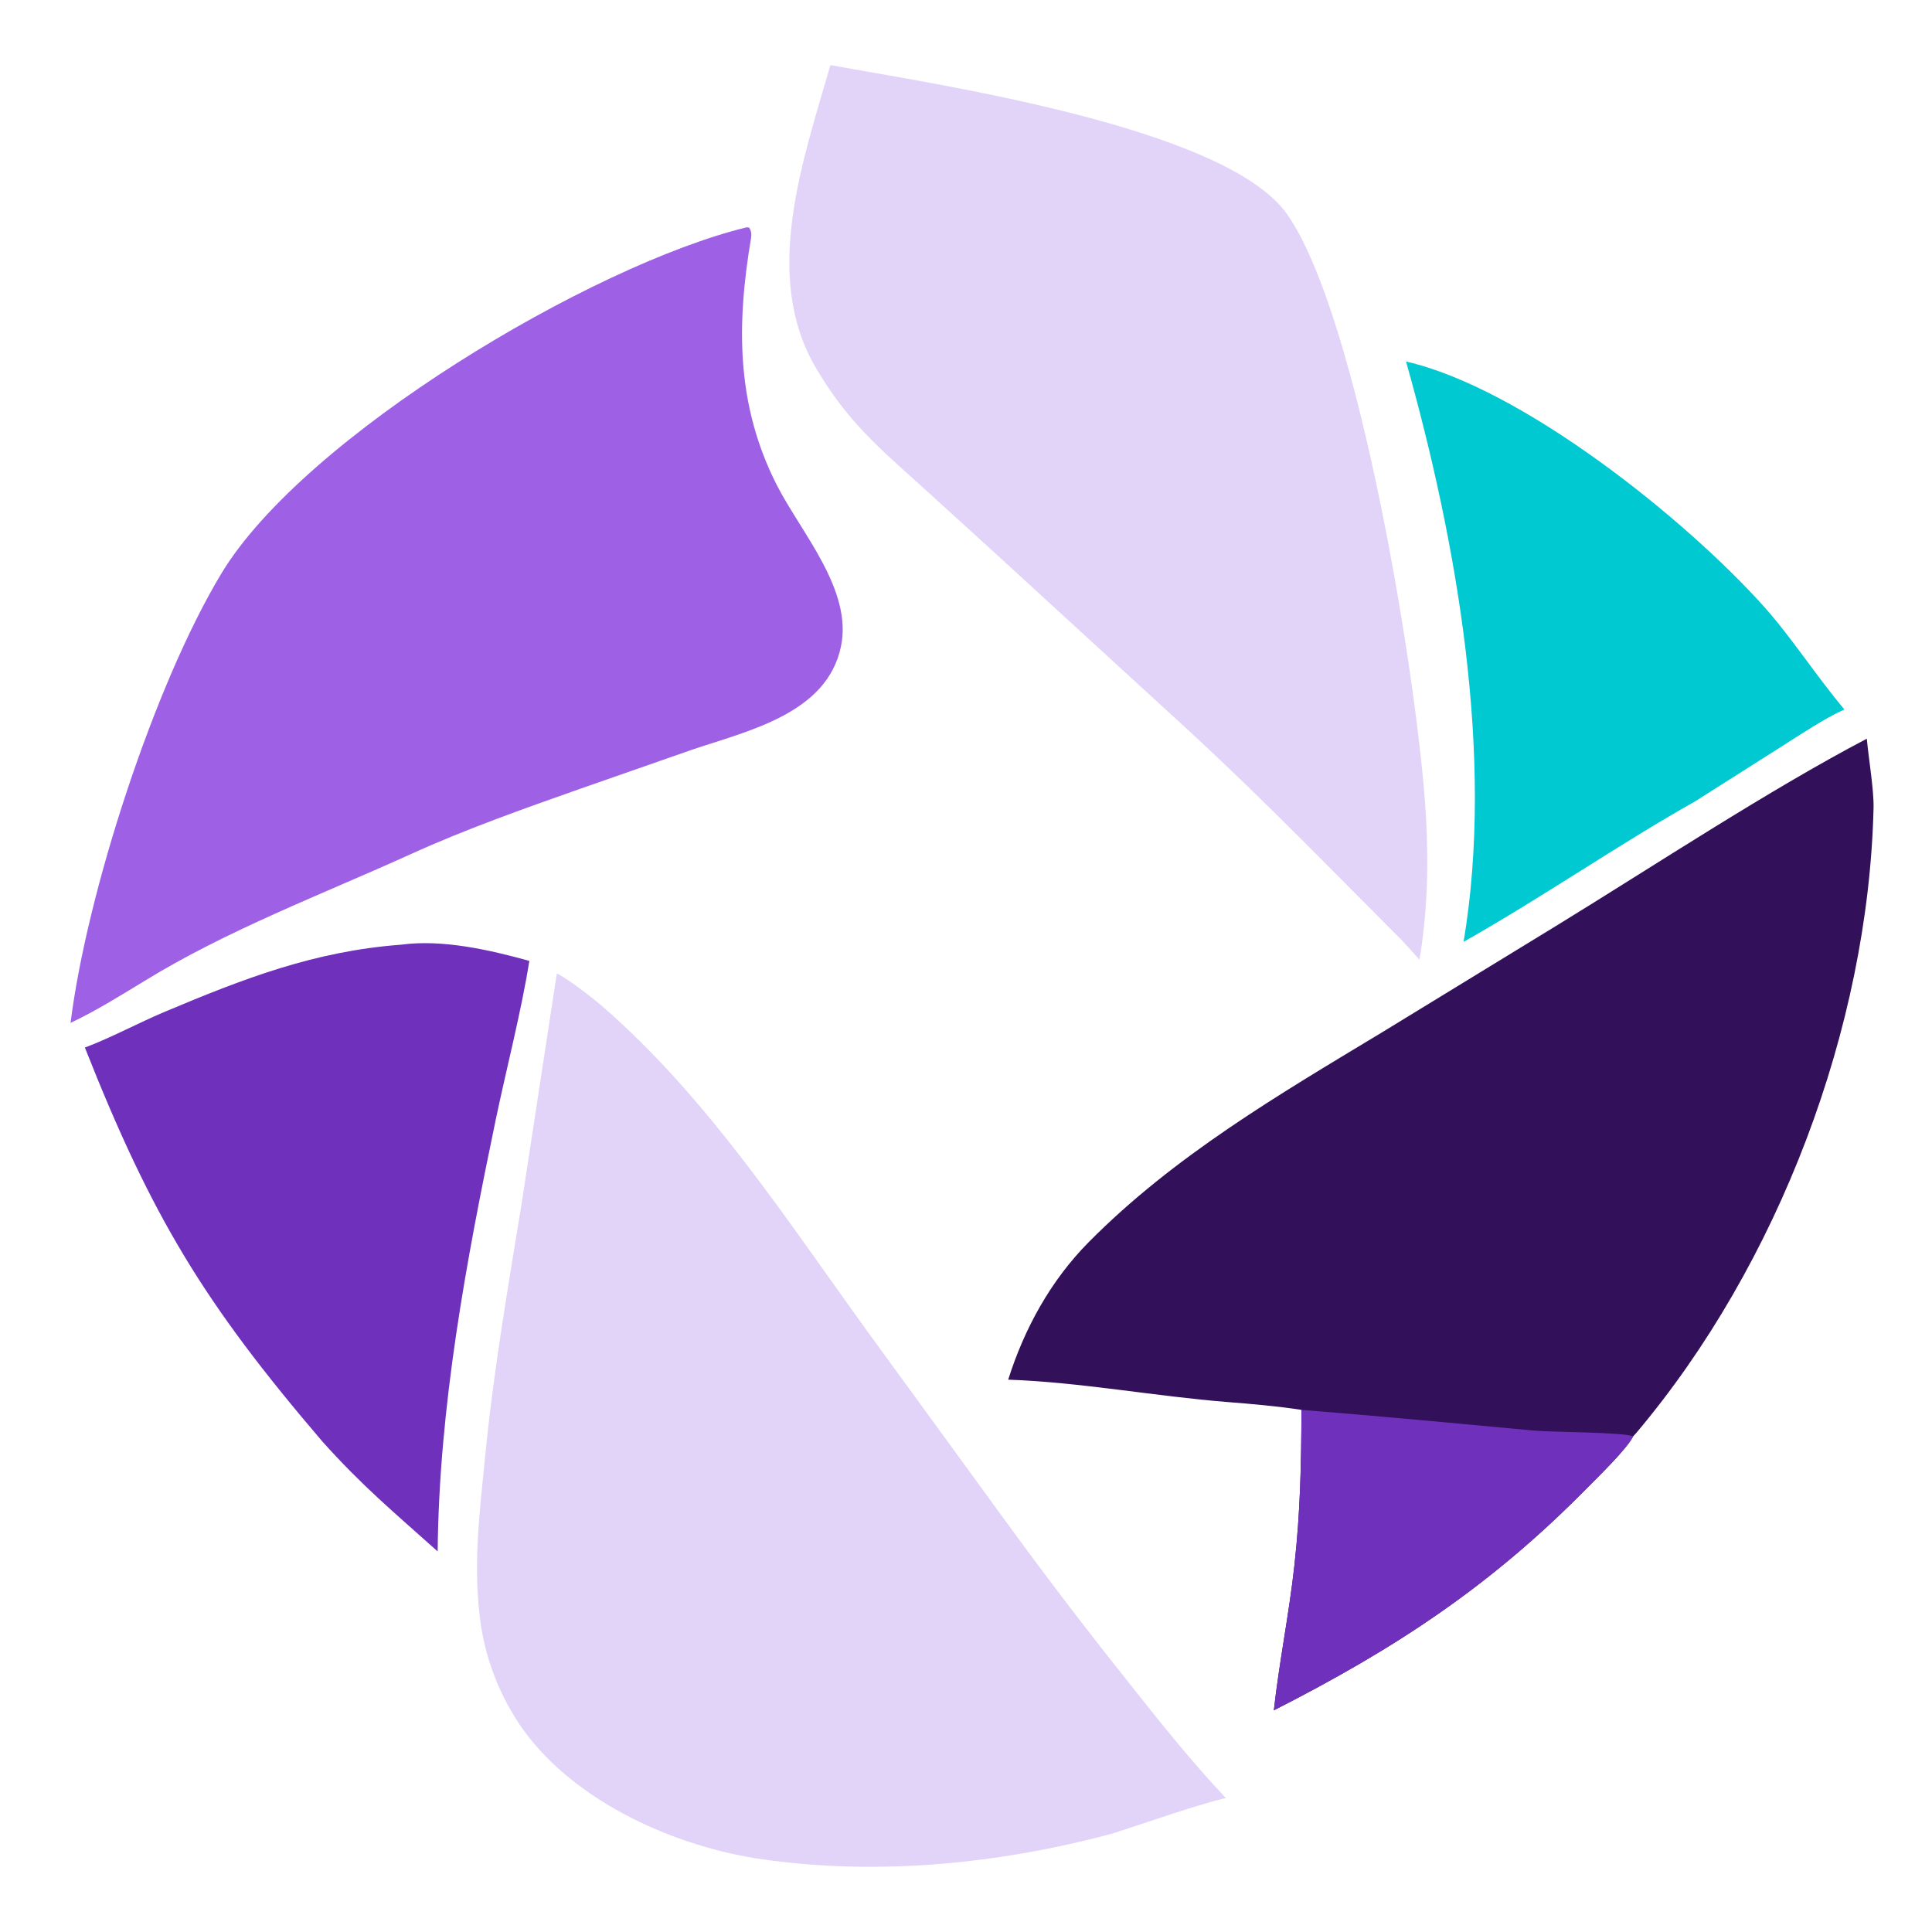
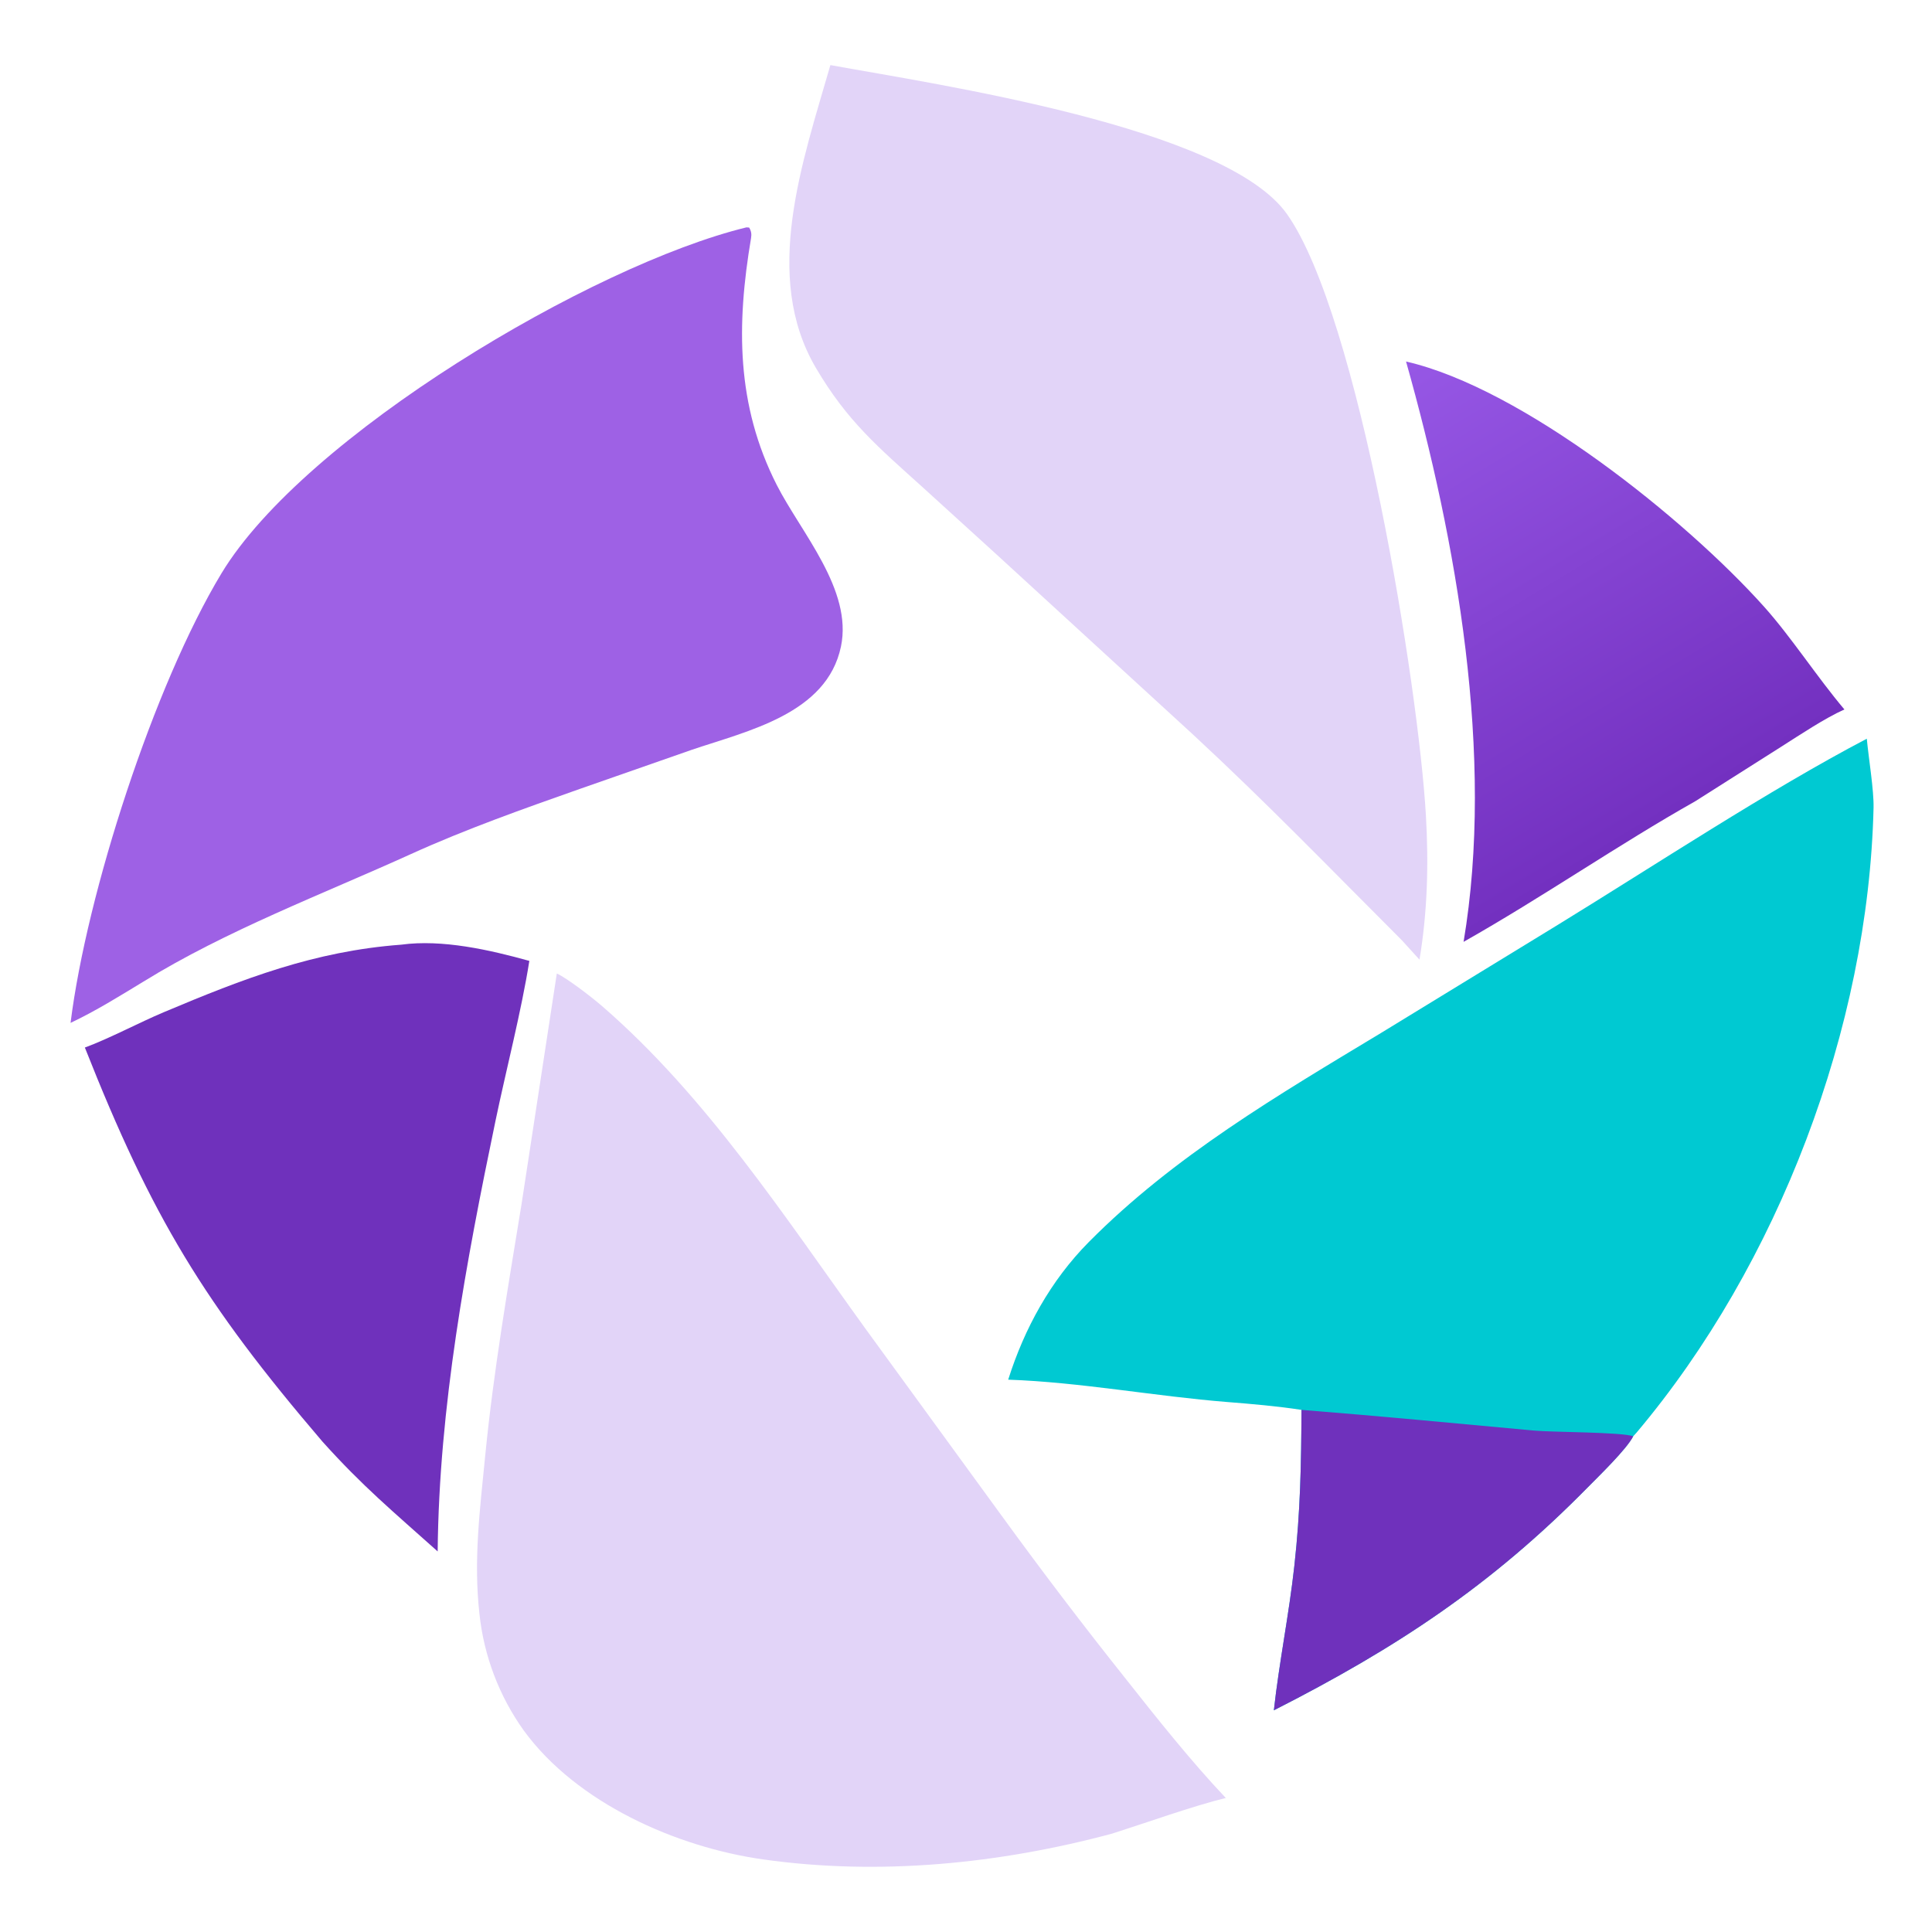
<svg xmlns="http://www.w3.org/2000/svg" viewBox="55 55 285 285">
-   <path fill="#32105a" d="M203.724 258.522C206.112 250.965 209.999 243.894 215.595 238.242C228.197 225.512 243.622 216.492 258.826 207.315L284.775 191.446C299.086 182.666 315.907 171.56 330.382 163.972C330.647 166.839 331.44 171.564 331.378 174.168C330.611 206.609 317.336 241.517 296.415 266.336C296.245 266.538 296.105 266.693 295.923 266.877C294.937 268.81 290.781 272.815 289.201 274.422C274.955 288.913 260.928 298.139 242.914 307.296C243.686 300.288 245.154 293.107 245.938 285.982C246.837 277.814 246.947 271.12 246.991 262.98C243.551 262.444 239.59 262.099 236.098 261.824C225.488 260.989 214.348 258.888 203.724 258.522Z" />
+   <defs>
+     <linearGradient id="fusion-mark-gradient" gradientUnits="userSpaceOnUse" x1="299.034" y1="176.471" x2="259.597" y2="111.051">
+       <stop offset="0" stop-color="#7330C0" />
+       <stop offset="1" stop-color="#9657E5" />
+     </linearGradient>
+   </defs>
+   <path fill="#00C9D2" d="M203.724 258.522C206.112 250.965 209.999 243.894 215.595 238.242C228.197 225.512 243.622 216.492 258.826 207.315L284.775 191.446C299.086 182.666 315.907 171.56 330.382 163.972C330.647 166.839 331.44 171.564 331.378 174.168C330.611 206.609 317.336 241.517 296.415 266.336C296.245 266.538 296.105 266.693 295.923 266.877C294.937 268.81 290.781 272.815 289.201 274.422C274.955 288.913 260.928 298.139 242.914 307.296C243.686 300.288 245.154 293.107 245.938 285.982C246.837 277.814 246.947 271.12 246.991 262.98C243.551 262.444 239.59 262.099 236.098 261.824C225.488 260.989 214.348 258.888 203.724 258.522Z" />
  <path fill="#6F31BC" d="M246.991 262.98C258.474 263.886 269.9 264.982 281.37 266.039C283.893 266.272 294.377 266.256 295.923 266.877C294.937 268.81 290.781 272.815 289.201 274.422C274.955 288.913 260.928 298.139 242.914 307.296C243.686 300.288 245.154 293.107 245.938 285.982C246.837 277.814 246.947 271.12 246.991 262.98Z" />
  <path fill="#E2D4F8" d="M137.139 198.604C138.731 199.337 142.414 202.205 143.797 203.401C159.199 216.725 170.801 234.568 182.649 250.976L202.77 278.607C208.705 286.78 214.822 294.82 221.117 302.719C225.664 308.48 230.796 314.925 235.824 320.23C231.133 321.361 223.876 323.956 219.056 325.488C202.418 329.952 184.692 331.715 167.546 329.289C154.771 327.482 140.085 320.981 132.282 310.302C128.641 305.221 126.382 299.282 125.724 293.066C124.837 285.12 125.792 277.736 126.56 269.897C127.798 257.26 129.909 245.082 131.946 232.563L137.139 198.604Z" />
  <path fill="#E2D4F8" d="M177.495 64.601C193.164 67.467 235.764 73.701 244.863 86.597C255.435 101.58 264.229 156.084 265.343 175.281C265.758 182.444 265.578 189.485 264.396 196.563L261.81 193.717C251.102 183.015 242.125 173.682 230.956 163.328L201.966 136.756L191.208 126.97C184.562 120.963 180.016 117.193 175.359 109.274C167.384 95.714 173.382 78.904 177.495 64.601Z" />
  <path fill="#9E61E5" d="M165.116 88.54L165.512 88.569C165.815 89.069 165.893 89.521 165.793 90.114C163.637 102.894 163.581 114.725 169.58 126.531C173.148 133.553 180.814 142.005 179.052 150.386C176.968 160.304 165.317 162.804 157.046 165.608L140.644 171.339C132.288 174.282 123.71 177.314 115.643 180.978C102.507 186.942 88.401 192.242 76.137 199.815C72.554 201.991 69.197 204.093 65.409 205.892C67.788 186.783 77.728 156.042 87.671 139.577C99.909 119.311 142.358 94.07 165.116 88.54Z" />
  <path fill="#6F31BC" d="M114.176 194.355C120.234 193.526 127.272 195.129 133.085 196.747C131.92 204.126 129.649 212.865 128.089 220.36C123.758 241.15 119.764 262.562 119.563 283.861C112.966 277.953 108.516 274.283 102.557 267.647C85.108 247.237 77.409 234.563 67.519 209.529C71.02 208.246 75.552 205.836 79.131 204.328C90.92 199.36 101.382 195.309 114.176 194.355Z" />
-   <path fill="#00C9D2" d="M262.414 108.33C279.58 112.261 303.664 131.575 315.246 144.519C319.242 148.986 323.059 154.9 327.079 159.655C324.203 160.938 320.514 163.403 317.793 165.132L305.07 173.202C293.771 179.574 282.582 187.333 270.901 193.937C275.508 166.53 269.883 134.811 262.414 108.33Z" />
+   <path fill="url(#fusion-mark-gradient)" d="M262.414 108.33C279.58 112.261 303.664 131.575 315.246 144.519C319.242 148.986 323.059 154.9 327.079 159.655C324.203 160.938 320.514 163.403 317.793 165.132L305.07 173.202C293.771 179.574 282.582 187.333 270.901 193.937C275.508 166.53 269.883 134.811 262.414 108.33Z" />
</svg>
